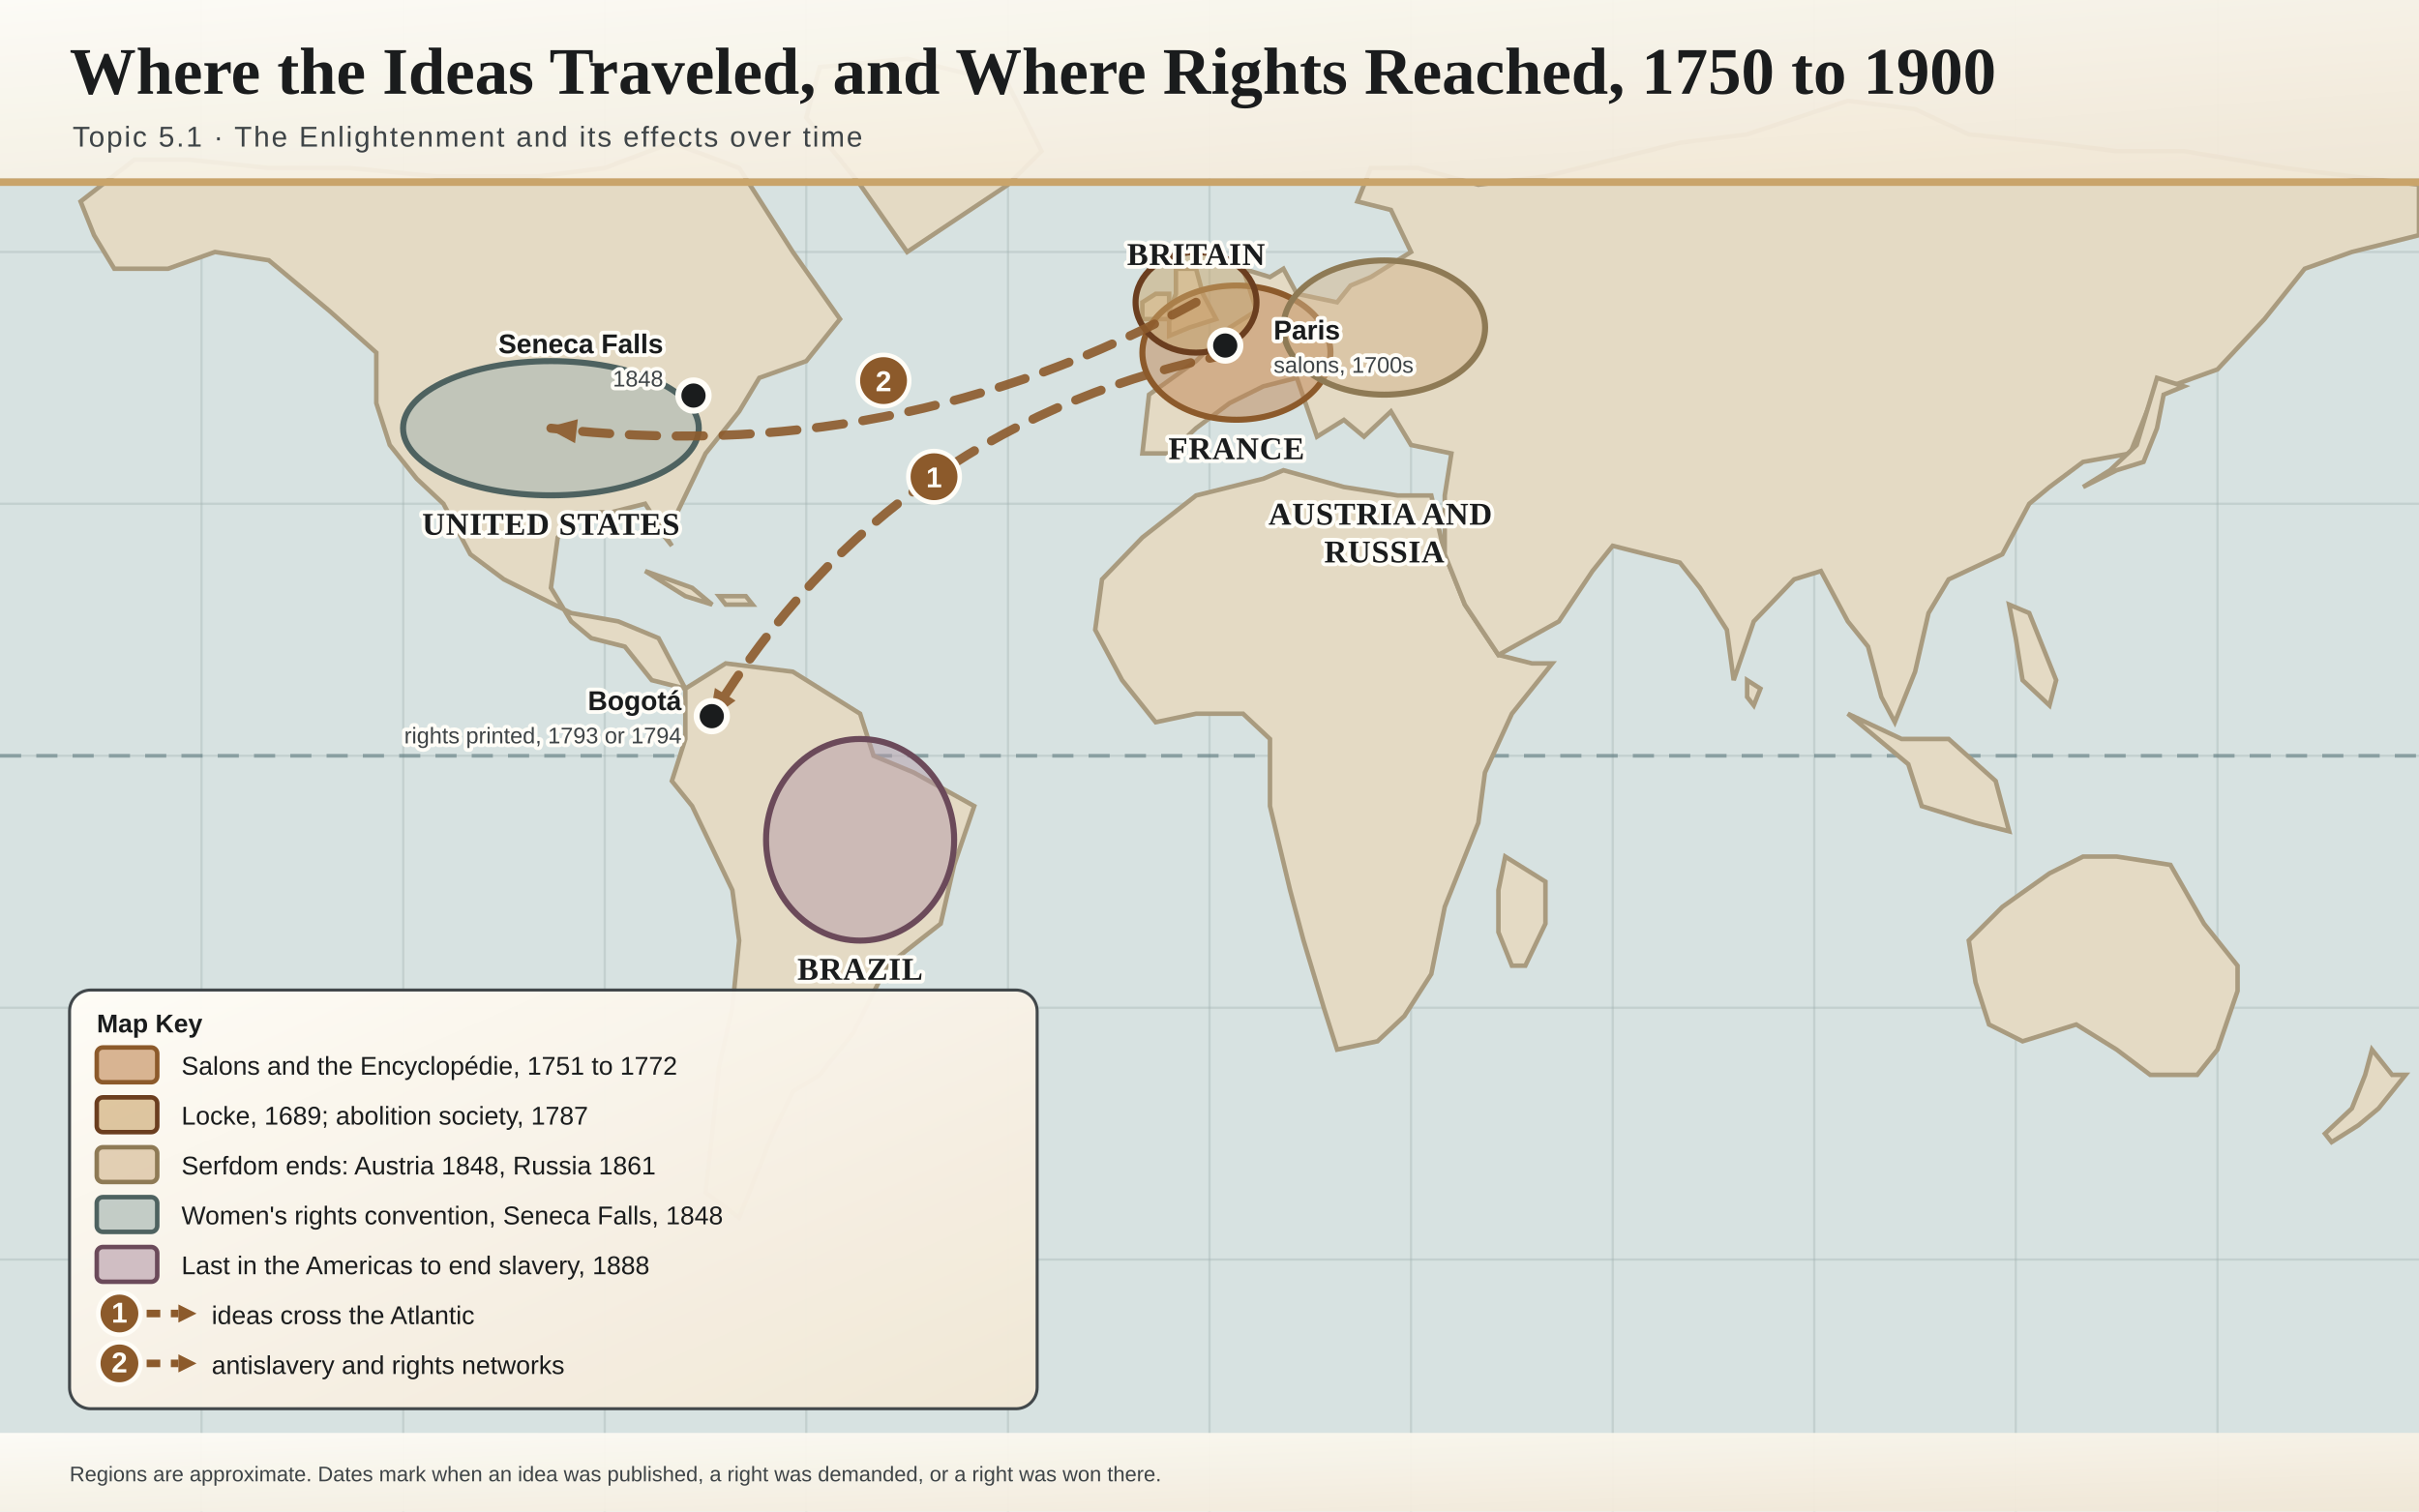
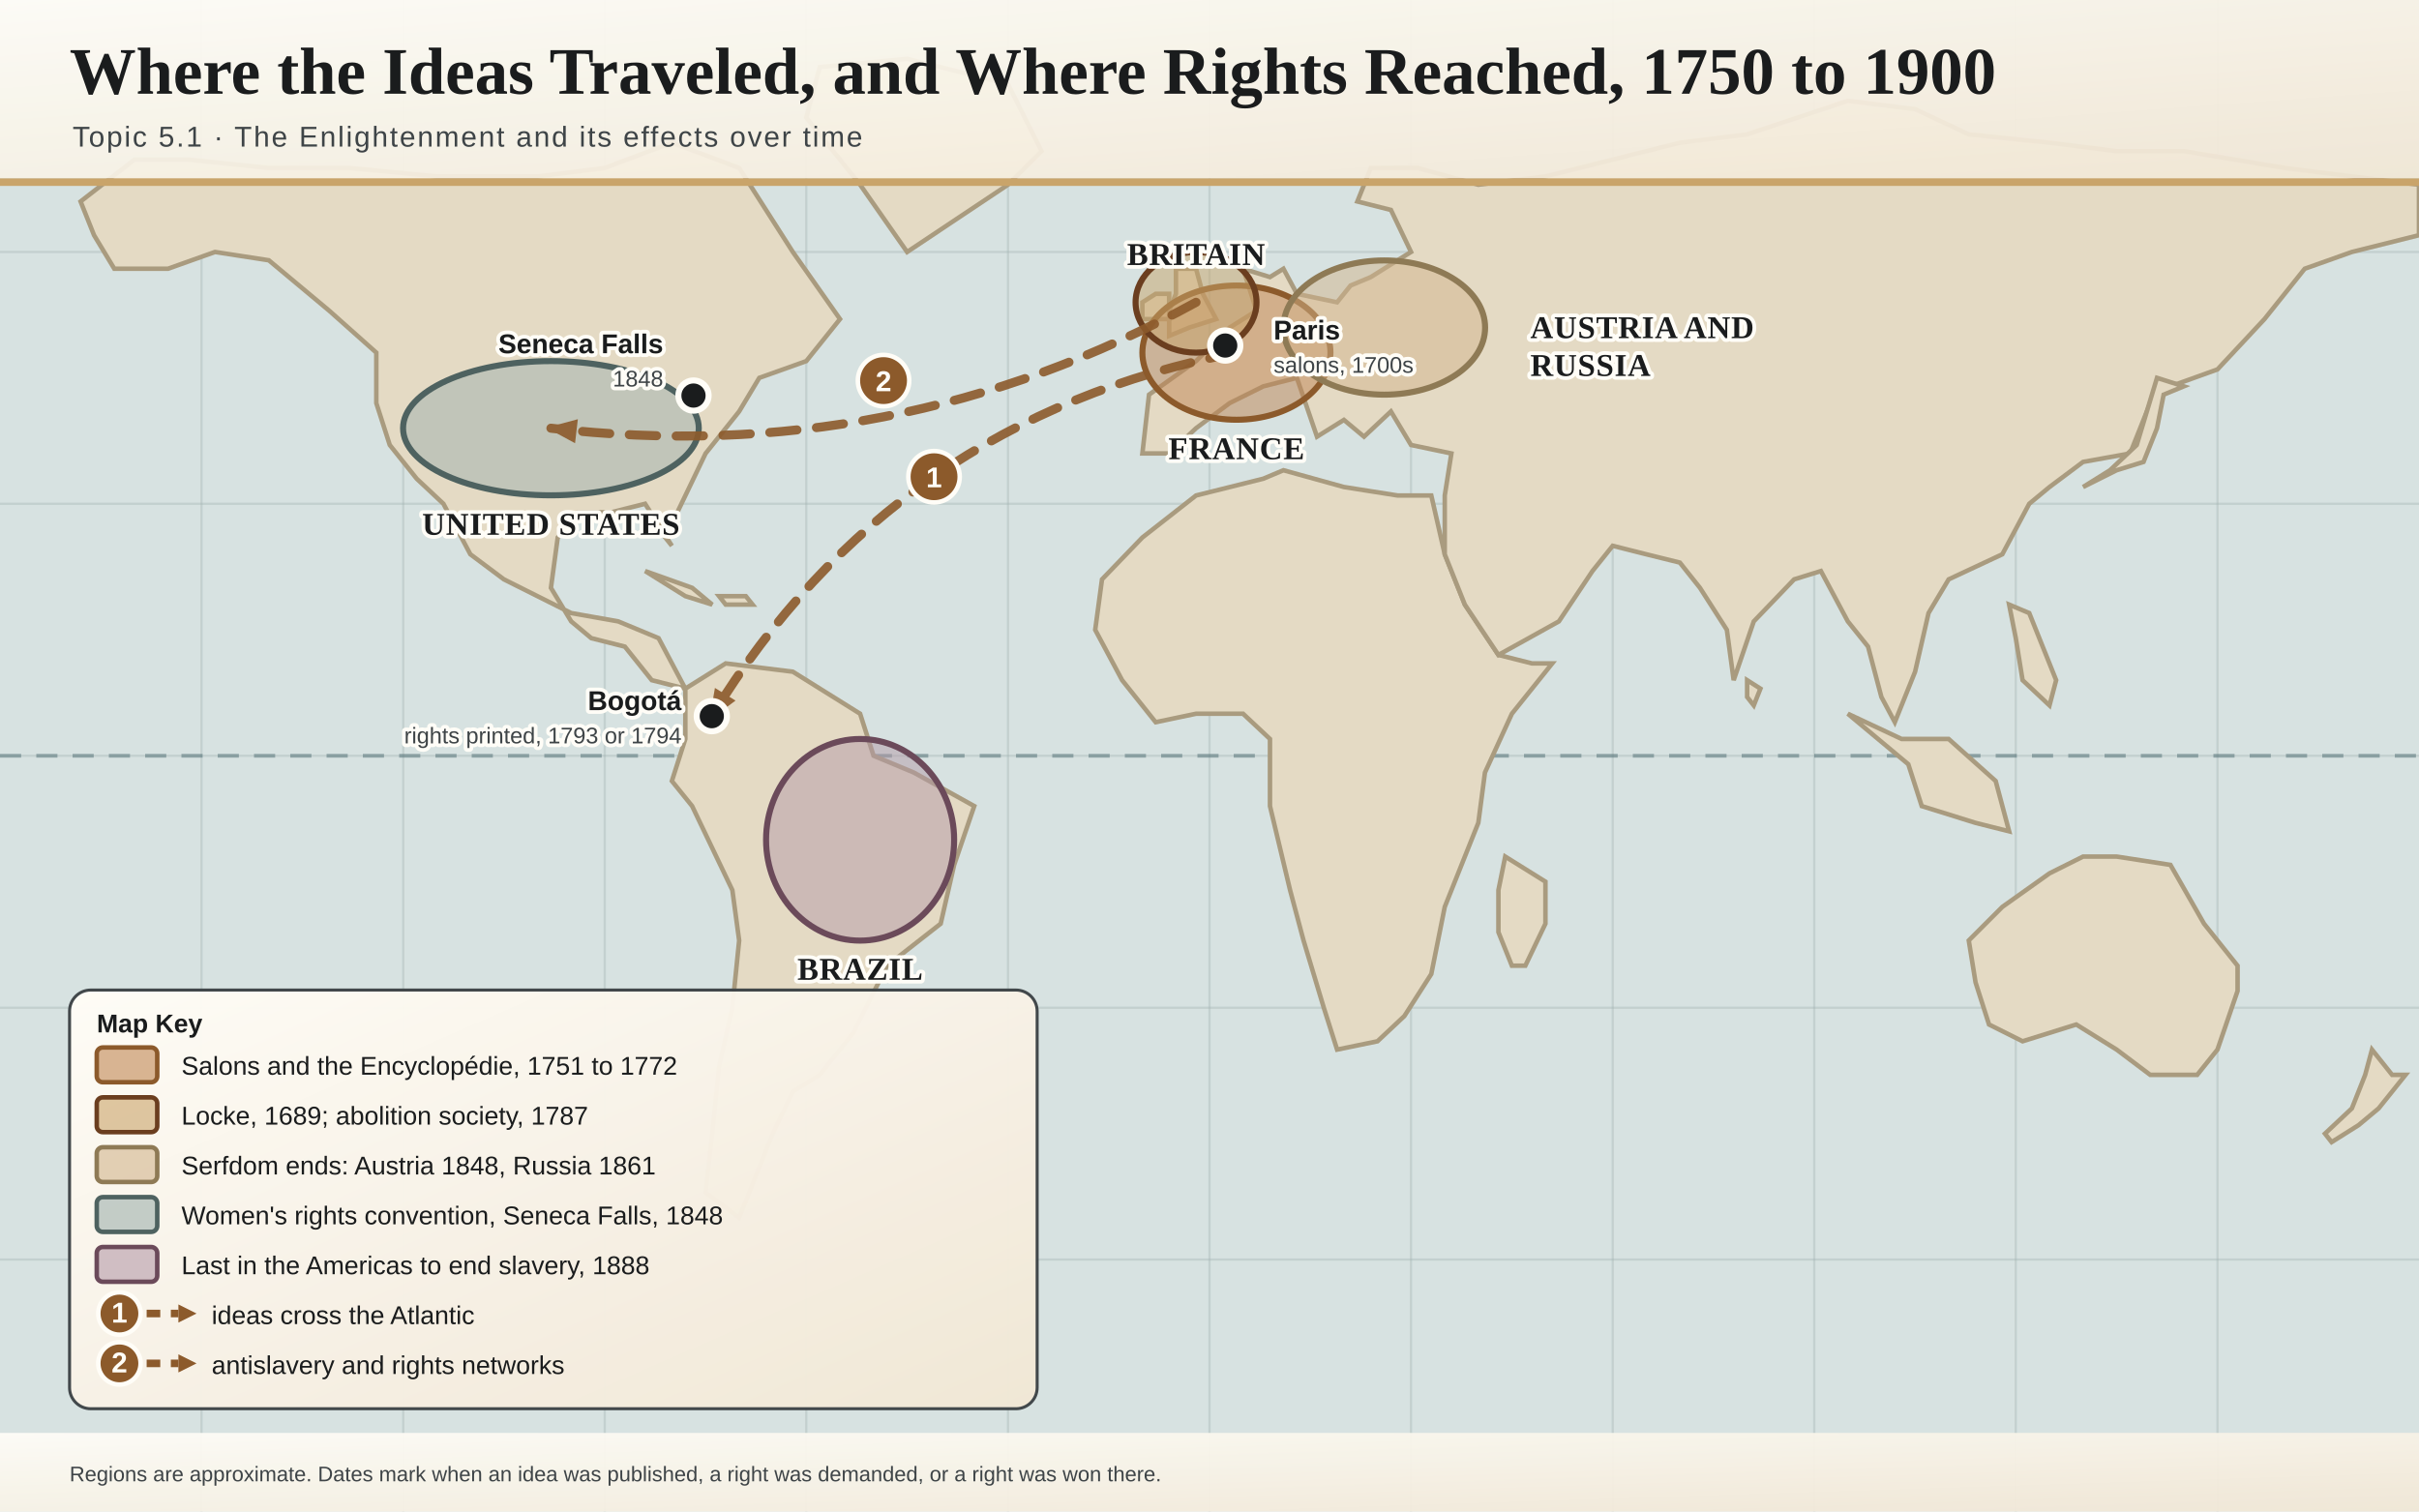
<svg xmlns="http://www.w3.org/2000/svg" width="1600" height="1000" viewBox="0 0 1600 1000" preserveAspectRatio="xMidYMid meet" role="img" aria-labelledby="map-title map-desc">
  <defs>
    <linearGradient id="paper" x1="0" x2="1" y1="0" y2="1">
      <stop offset="0" stop-color="#FFFDF7" />
      <stop offset="1" stop-color="#F1E7D5" />
    </linearGradient>
    <marker id="arrow" markerWidth="20" markerHeight="16" refX="17" refY="8" orient="auto" markerUnits="userSpaceOnUse">
      <path d="M0,0 L20,8 L0,16 Z" fill="#8C5A2B" />
    </marker>
    <style>
      .title{font-family:Georgia,'Times New Roman',serif;font-weight:700;font-size:44px;fill:#1A1C1D}
      .subtitle{font-family:Arial,Helvetica,sans-serif;font-size:19px;fill:#3E4447;letter-spacing:1.2px;text-transform:uppercase}
      .region{font-family:Georgia,'Times New Roman',serif;font-weight:700;font-size:21px;letter-spacing:.5px}
      .place{font-family:Arial,Helvetica,sans-serif;font-weight:700;font-size:18px;fill:#1A1C1D}
      .placenote{font-family:Arial,Helvetica,sans-serif;font-size:15px;fill:#3E4447}
      .small{font-family:Arial,Helvetica,sans-serif;font-size:17px;fill:#1A1C1D}
      .tiny{font-family:Arial,Helvetica,sans-serif;font-size:14px;fill:#3E4447}
      .badgenum{font-family:Arial,Helvetica,sans-serif;font-weight:700;font-size:19px;fill:#FFFDF7}
      .badge{fill:#8C5A2B;stroke:#FFFDF7;stroke-width:3}
      .halo{paint-order:stroke;stroke:#FFFDF7;stroke-width:5;stroke-linejoin:round}
      .city{fill:#1A1C1D;stroke:#FFFDF7;stroke-width:4}
      .leader{stroke:#1A1C1D;stroke-width:2.5;stroke-linecap:round;opacity:.7}
      .flow{fill:none;stroke:#8C5A2B;stroke-width:6;stroke-linecap:round;opacity:.9}
      #land path{fill:#E4DAC4;stroke:#A99B7F;stroke-width:3}
      #graticule line{stroke:#9FB0AE;stroke-width:1.5;opacity:.35}
    </style>
  </defs>
  <rect width="1600" height="1000" fill="#D7E2E1" />
  <g id="graticule">
    <line x1="133.3" y1="0" x2="133.3" y2="1000" />
    <line x1="266.7" y1="0" x2="266.7" y2="1000" />
    <line x1="400.0" y1="0" x2="400.0" y2="1000" />
    <line x1="533.3" y1="0" x2="533.3" y2="1000" />
    <line x1="666.7" y1="0" x2="666.7" y2="1000" />
    <line x1="800.0" y1="0" x2="800.0" y2="1000" />
    <line x1="933.3" y1="0" x2="933.3" y2="1000" />
    <line x1="1066.7" y1="0" x2="1066.7" y2="1000" />
    <line x1="1200.0" y1="0" x2="1200.0" y2="1000" />
    <line x1="1333.3" y1="0" x2="1333.3" y2="1000" />
    <line x1="1466.7" y1="0" x2="1466.7" y2="1000" />
    <line x1="0" y1="833.3" x2="1600" y2="833.3" />
    <line x1="0" y1="666.7" x2="1600" y2="666.7" />
    <line x1="0" y1="500.0" x2="1600" y2="500.0" />
    <line x1="0" y1="333.3" x2="1600" y2="333.3" />
    <line x1="0" y1="166.7" x2="1600" y2="166.7" />
  </g>
  <line x1="0" y1="500.0" x2="1600" y2="500.0" stroke="#4E6B72" stroke-width="2.5" stroke-dasharray="14 10" opacity=".5" />
  <g id="land">
    <path id="land-greenland" d="M600.0,166.7 L666.7,122.2 L688.9,100.0 L666.7,55.6 L600.0,38.9 L542.2,44.4 L533.3,77.8 L568.9,122.2 L600.0,166.7 Z" />
    <path id="land-northAmerica" d="M53.3,133.3 L88.9,105.6 L124.4,105.6 L177.8,111.1 L231.1,111.1 L288.9,116.7 L355.6,116.7 L400.0,111.1 L444.4,94.4 L488.9,111.1 L524.4,166.7 L555.6,211.1 L533.3,238.9 L502.2,250.0 L488.9,272.2 L466.7,300.0 L440.0,355.6 L444.4,361.1 L426.7,333.3 L404.4,338.9 L382.2,338.9 L368.9,355.6 L364.4,388.9 L377.8,411.1 L391.1,422.2 L413.3,427.8 L431.1,450.0 L453.3,455.6 L435.6,422.2 L408.9,411.1 L377.8,405.6 L333.3,383.3 L311.1,366.7 L293.3,333.3 L275.6,316.7 L257.8,294.4 L248.9,266.7 L248.9,233.3 L217.8,205.6 L177.8,172.2 L142.2,166.7 L111.1,177.8 L75.6,177.8 L62.2,155.6 L53.3,133.3 Z" />
    <path id="land-southAmerica" d="M453.3,455.6 L480.0,438.9 L524.4,444.4 L568.9,472.2 L577.8,500.0 L604.4,511.1 L644.4,533.3 L631.1,572.2 L622.2,611.1 L586.7,638.9 L564.4,683.3 L542.2,711.1 L524.4,722.2 L511.1,750.0 L497.8,783.3 L488.9,805.6 L466.7,788.9 L471.1,750.0 L475.6,705.6 L484.4,666.7 L488.9,622.2 L484.4,588.9 L457.8,533.3 L444.4,516.7 L453.3,488.9 L453.3,455.6 Z" />
    <path id="land-africa" d="M724.4,416.7 L728.9,383.3 L755.6,355.6 L791.1,327.8 L835.6,316.7 L848.9,311.1 L888.9,322.2 L924.4,327.8 L946.7,327.8 L955.6,366.7 L968.9,400.0 L991.1,433.3 L1013.3,438.9 L1026.7,438.9 L1000.0,472.2 L982.2,511.1 L977.8,544.4 L955.6,600.0 L946.7,644.4 L928.9,672.2 L911.1,688.9 L884.4,694.4 L875.6,666.7 L862.2,622.2 L853.3,588.9 L840.0,533.3 L840.0,488.9 L822.2,472.2 L791.1,472.2 L764.4,477.8 L742.2,450.0 L724.4,416.7 Z" />
    <path id="land-eurasia" d="M755.6,300.0 L760.0,261.1 L791.1,238.9 L813.3,216.7 L831.1,205.6 L822.2,177.8 L840.0,183.3 L848.9,177.8 L857.8,194.4 L884.4,200.0 L893.3,188.9 L906.7,183.3 L924.4,172.2 L933.3,166.7 L920.0,138.9 L897.8,133.3 L906.7,111.1 L937.8,111.1 L977.8,122.2 L1022.2,116.7 L1066.7,105.6 L1111.1,94.4 L1155.6,88.9 L1222.2,66.7 L1266.7,72.2 L1302.2,88.9 L1355.6,94.4 L1400.0,100.0 L1444.4,100.0 L1511.1,111.1 L1555.6,116.7 L1600.0,122.2 L1600.0,155.6 L1555.6,166.7 L1524.4,177.8 L1497.8,211.1 L1466.7,244.4 L1435.6,255.6 L1422.2,266.7 L1408.9,300.0 L1377.8,305.6 L1355.6,322.2 L1342.2,333.3 L1324.4,366.7 L1288.9,383.3 L1275.6,405.6 L1266.7,444.4 L1253.3,477.8 L1244.4,461.1 L1235.6,427.8 L1222.2,411.1 L1204.4,377.8 L1186.7,383.3 L1160.0,411.1 L1146.7,450.0 L1142.2,416.7 L1124.4,388.9 L1111.1,372.2 L1088.9,366.7 L1066.7,361.1 L1053.3,377.8 L1031.1,411.1 L991.1,433.3 L968.9,400.0 L955.6,366.7 L955.6,327.8 L960.0,300.0 L933.3,294.4 L920.0,272.2 L902.2,288.9 L888.9,277.8 L871.1,288.9 L857.8,250.0 L835.6,255.6 L813.3,266.7 L791.1,283.3 L773.3,300.0 L755.6,300.0 Z" />
    <path id="land-britain" d="M773.3,222.2 L786.7,216.7 L804.4,211.1 L795.6,194.4 L791.1,177.8 L777.8,177.8 L777.8,194.4 L773.3,205.6 L773.3,222.2 Z" />
    <path id="land-ireland" d="M755.6,211.1 L773.3,211.1 L773.3,194.4 L764.4,194.4 L755.6,200.0 L755.6,211.1 Z" />
    <path id="land-japan" d="M1377.8,322.2 L1400.0,311.1 L1417.8,305.6 L1426.7,283.3 L1431.1,261.1 L1444.4,255.6 L1426.7,250.0 L1413.3,294.4 L1395.6,311.1 L1377.8,322.2 Z" />
    <path id="land-indonesia" d="M1222.2,472.2 L1262.2,505.6 L1271.1,533.3 L1306.7,544.4 L1328.9,550.0 L1320.0,516.7 L1288.9,488.9 L1257.8,488.9 L1222.2,472.2 Z" />
    <path id="land-philippines" d="M1328.9,400.0 L1342.2,405.6 L1351.1,427.8 L1360.0,450.0 L1355.6,466.7 L1337.8,450.0 L1333.3,422.2 L1328.9,400.0 Z" />
    <path id="land-australia" d="M1302.2,622.2 L1306.7,650.0 L1315.6,677.8 L1337.8,688.9 L1373.3,677.8 L1400.0,694.4 L1422.2,711.1 L1453.3,711.1 L1466.7,694.4 L1480.0,655.6 L1480.0,638.9 L1457.8,611.1 L1435.6,572.2 L1400.0,566.7 L1377.8,566.7 L1355.6,577.8 L1324.4,600.0 L1302.2,622.2 Z" />
    <path id="land-newZealand" d="M1568.9,694.4 L1582.2,711.1 L1591.1,711.1 L1573.3,733.3 L1560.0,744.4 L1542.2,755.6 L1537.8,750.0 L1555.6,733.3 L1564.4,711.1 L1568.9,694.4 Z" />
    <path id="land-madagascar" d="M995.6,566.7 L1022.2,583.3 L1022.2,611.1 L1008.9,638.9 L1000.0,638.9 L991.1,616.7 L991.1,588.9 L995.6,566.7 Z" />
    <path id="land-cuba" d="M426.7,377.8 L457.8,388.9 L471.1,400.0 L453.3,394.4 L426.7,377.8 Z" />
    <path id="land-hispaniola" d="M475.6,394.4 L493.3,394.4 L497.8,400.0 L480.0,400.0 L475.6,394.4 Z" />
    <path id="land-sriLanka" d="M1155.6,450.0 L1164.4,455.6 L1160.0,466.7 L1155.6,461.1 L1155.6,450.0 Z" />
  </g>
  <g id="highlights">
    <ellipse cx="817.8" cy="233.3" rx="62.2" ry="44.4" fill="#C08552" fill-opacity="0.5" stroke="#8C5A2B" stroke-width="4" />
    <ellipse cx="791.1" cy="200.0" rx="40.0" ry="33.3" fill="#C9A46A" fill-opacity="0.5" stroke="#6B3E1F" stroke-width="4" />
    <ellipse cx="915.6" cy="216.7" rx="66.7" ry="44.4" fill="#D2B48C" fill-opacity="0.5" stroke="#8E7A55" stroke-width="4" />
    <ellipse cx="364.4" cy="283.3" rx="97.8" ry="44.4" fill="#9FB0AE" fill-opacity="0.5" stroke="#4E6260" stroke-width="4" />
    <ellipse cx="568.9" cy="555.6" rx="62.2" ry="66.7" fill="#B49AA8" fill-opacity="0.5" stroke="#6B4A5A" stroke-width="4" />
  </g>
  <g id="flows">
    <path class="flow" d="M817.8,233.3 Q591.4,277.2 470.8,473.8" stroke-dasharray="18 13" marker-end="url(#arrow)" />
    <circle class="badge" cx="617.8" cy="315.4" r="17" />
    <text class="badgenum" x="617.8" y="322.4" text-anchor="middle">1</text>
    <path class="flow" d="M791.1,200.0 Q591.1,309.9 364.4,283.3" stroke-dasharray="18 13" marker-end="url(#arrow)" />
    <circle class="badge" cx="584.4" cy="251.8" r="17" />
    <text class="badgenum" x="584.4" y="258.8" text-anchor="middle">2</text>
  </g>
  <g id="region-labels">
    <text class="region halo" x="817.8" y="303.8" text-anchor="middle" fill="#1A1C1D">
      <tspan x="817.8" dy="0">FRANCE</tspan>
    </text>
    <text class="region halo" x="791.1" y="175.3" text-anchor="middle" fill="#1A1C1D">
      <tspan x="791.1" dy="0">BRITAIN</tspan>
    </text>
-     <text class="region halo" x="915.6" y="347.1" text-anchor="middle" fill="#1A1C1D">
-       <tspan x="915.6" dy="0">AUSTRIA AND</tspan>
-       <tspan x="915.6" dy="25">RUSSIA</tspan>
+     <text class="region halo" x="1012.2" y="223.7" text-anchor="start" fill="#1A1C1D">
+       <tspan x="1012.2" dy="0">AUSTRIA AND</tspan>
+       <tspan x="1012.2" dy="25">RUSSIA</tspan>
    </text>
    <text class="region halo" x="364.4" y="353.8" text-anchor="middle" fill="#1A1C1D">
      <tspan x="364.4" dy="0">UNITED STATES</tspan>
    </text>
    <text class="region halo" x="568.9" y="648.2" text-anchor="middle" fill="#1A1C1D">
      <tspan x="568.9" dy="0">BRAZIL</tspan>
    </text>
  </g>
  <g id="places">
    <circle class="city" cx="810.4" cy="228.6" r="10" />
    <text class="place halo" x="842.4" y="224.6" text-anchor="start">Paris</text>
    <text class="placenote halo" x="842.4" y="246.6" text-anchor="start">salons, 1700s</text>
    <circle class="city" cx="470.8" cy="473.8" r="10" />
    <text class="place halo" x="450.8" y="469.8" text-anchor="end">Bogotá</text>
    <text class="placenote halo" x="450.8" y="491.8" text-anchor="end">rights printed, 1793 or 1794</text>
    <circle class="city" cx="458.7" cy="261.7" r="10" />
    <text class="place halo" x="438.7" y="233.7" text-anchor="end">Seneca Falls</text>
    <text class="placenote halo" x="438.7" y="255.7" text-anchor="end">1848</text>
  </g>
  <g id="titleband">
    <rect x="0" y="0" width="1600" height="118" fill="url(#paper)" opacity=".93" />
    <rect x="0" y="118" width="1600" height="5" fill="#C9A46A" />
    <text class="title" x="46" y="62">Where the Ideas Traveled, and Where Rights Reached, 1750 to 1900</text>
    <text class="subtitle" x="48" y="97">Topic 5.1 · The Enlightenment and its effects over time</text>
  </g>
  <g id="legend" transform="translate(46,655)">
    <rect x="0" y="0" width="640" height="277" rx="14" fill="url(#paper)" stroke="#3E4447" stroke-width="2" opacity=".97" />
    <text class="small" x="18" y="28" font-weight="700">Map Key</text>
    <rect x="18" y="38" width="40" height="23" rx="4" fill="#C08552" fill-opacity=".6" stroke="#8C5A2B" stroke-width="3" />
    <text class="small" x="74" y="56">Salons and the Encyclopédie, 1751 to 1772</text>
    <rect x="18" y="71" width="40" height="23" rx="4" fill="#C9A46A" fill-opacity=".6" stroke="#6B3E1F" stroke-width="3" />
    <text class="small" x="74" y="89">Locke, 1689; abolition society, 1787</text>
    <rect x="18" y="104" width="40" height="23" rx="4" fill="#D2B48C" fill-opacity=".6" stroke="#8E7A55" stroke-width="3" />
    <text class="small" x="74" y="122">Serfdom ends: Austria 1848, Russia 1861</text>
    <rect x="18" y="137" width="40" height="23" rx="4" fill="#9FB0AE" fill-opacity=".6" stroke="#4E6260" stroke-width="3" />
    <text class="small" x="74" y="155">Women's rights convention, Seneca Falls, 1848</text>
    <rect x="18" y="170" width="40" height="23" rx="4" fill="#B49AA8" fill-opacity=".6" stroke="#6B4A5A" stroke-width="3" />
    <text class="small" x="74" y="188">Last in the Americas to end slavery, 1888</text>
    <circle class="badge" cx="33" cy="214" r="14" />
    <text class="badgenum" x="33" y="220" text-anchor="middle" font-size="16">1</text>
    <line x1="51" x2="72" y1="214" y2="214" stroke="#8C5A2B" stroke-width="5" stroke-dasharray="9 7" />
    <path d="M72,208 L84,214 L72,220 Z" fill="#8C5A2B" />
    <text class="small" x="94" y="221">ideas cross the Atlantic</text>
    <circle class="badge" cx="33" cy="247" r="14" />
    <text class="badgenum" x="33" y="253" text-anchor="middle" font-size="16">2</text>
    <line x1="51" x2="72" y1="247" y2="247" stroke="#8C5A2B" stroke-width="5" stroke-dasharray="9 7" />
    <path d="M72,241 L84,247 L72,253 Z" fill="#8C5A2B" />
    <text class="small" x="94" y="254">antislavery and rights networks</text>
  </g>
  <rect x="0" y="948" width="1600" height="52" fill="url(#paper)" opacity=".93" />
  <text class="tiny" x="46" y="980">Regions are approximate. Dates mark when an idea was published, a right was demanded, or a right was won there.</text>
</svg>
